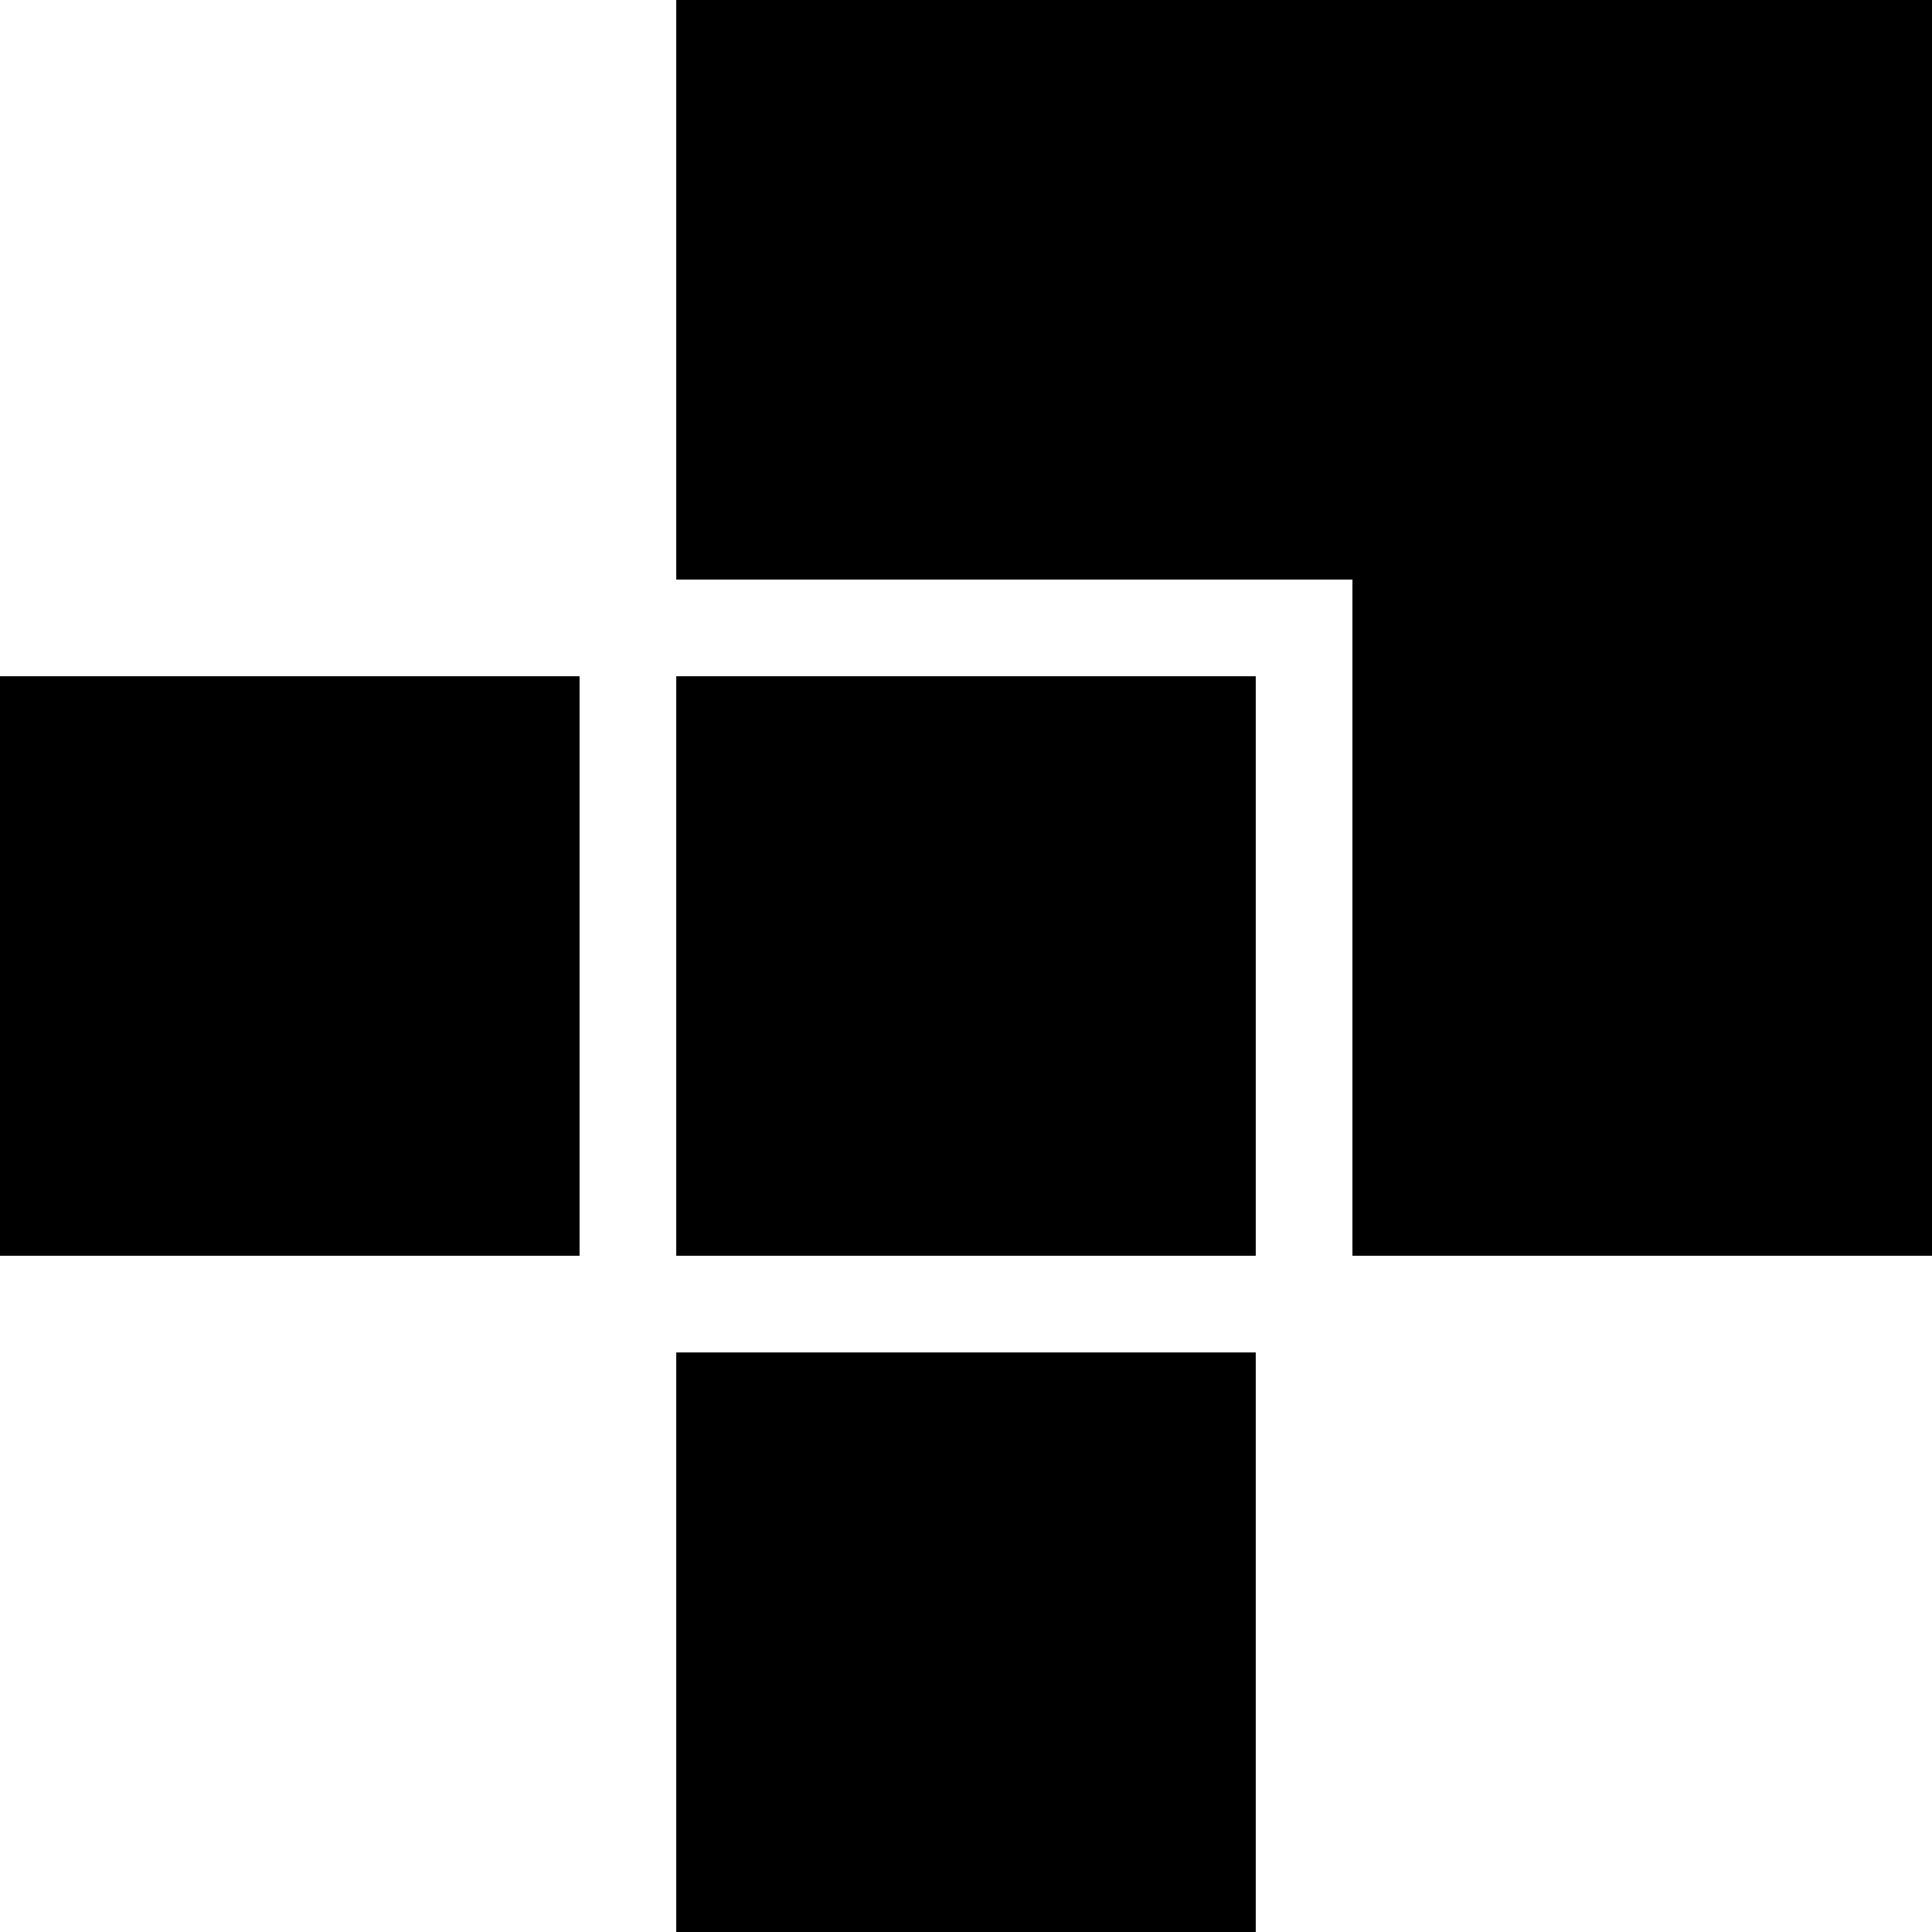
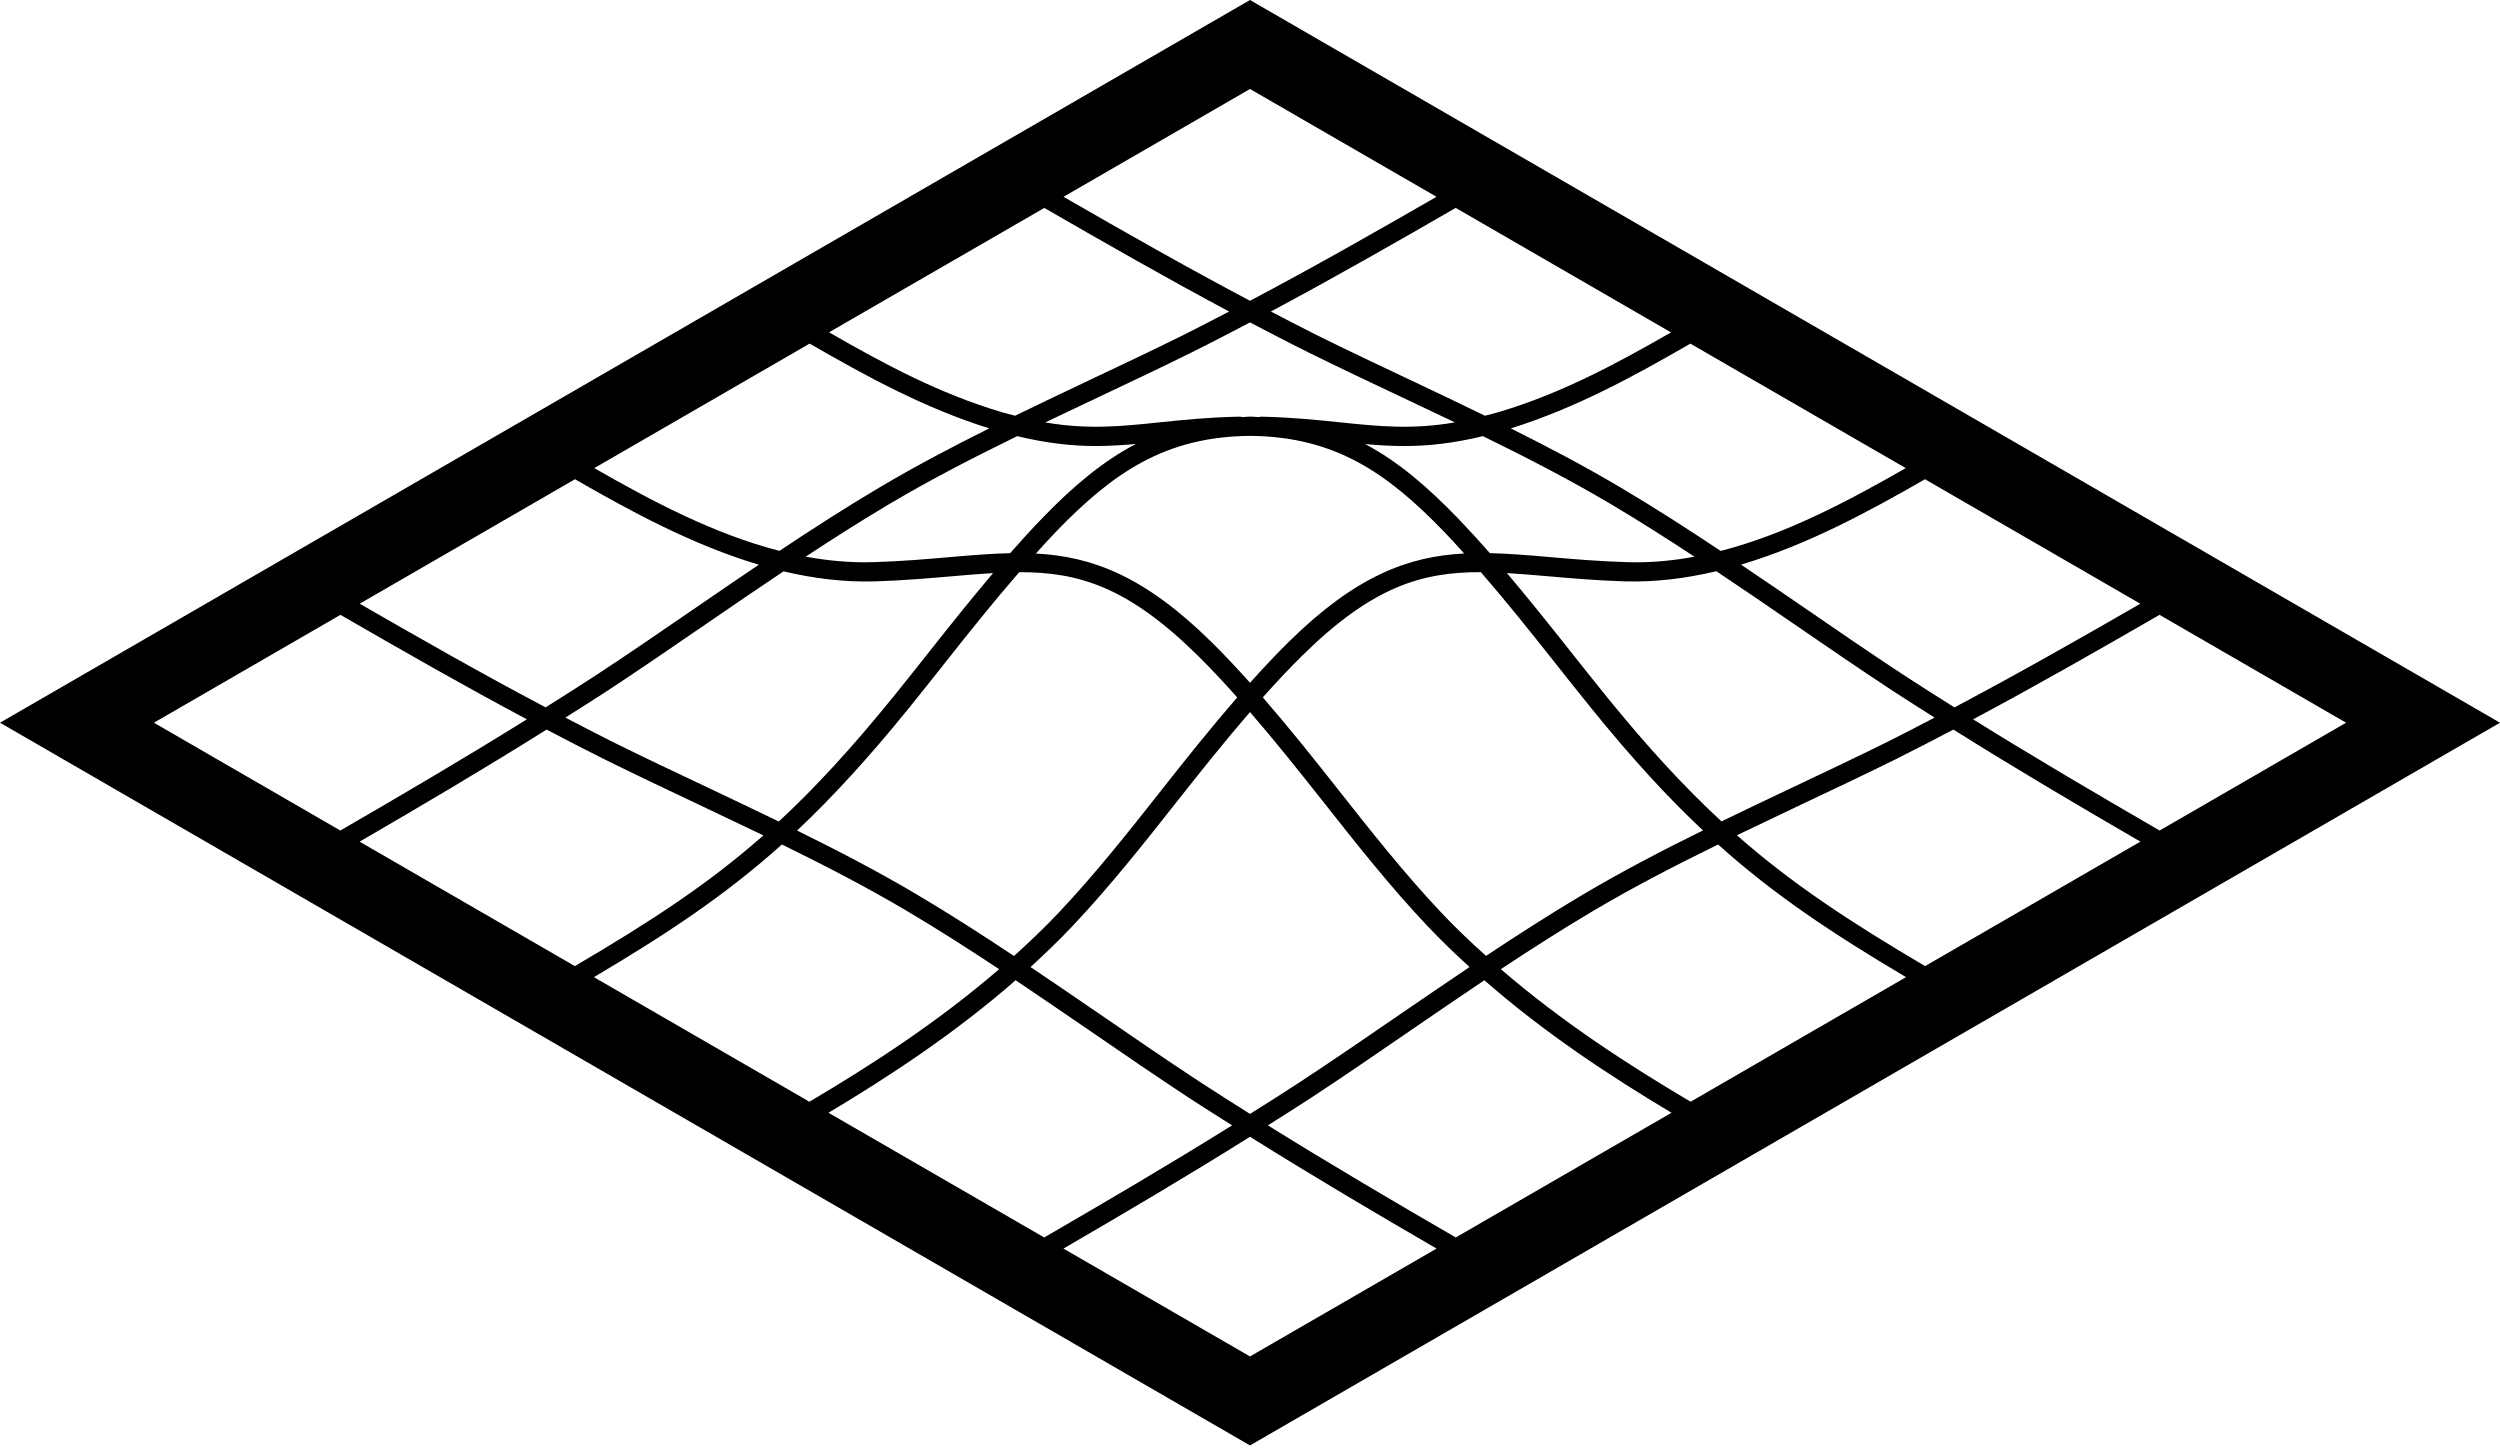
- <svg xmlns="http://www.w3.org/2000/svg" viewBox="0 0 800 800" fill="black">
-   <rect x="280" y="560" width="240" height="240" fill="inherit" />
-   <rect x="280" y="280" width="240" height="240" fill="inherit" />
-   <rect y="280" width="240" height="240" fill="inherit" />
-   <path fill-rule="evenodd" clip-rule="evenodd" d="M560 0H280V240H560V520H800V0H560Z" fill="inherit" />
+ <svg xmlns="http://www.w3.org/2000/svg" width="512" height="297" viewBox="0 0 512 297" fill="none">
+   <path d="M0 148.012L256 296.024L512 148.012L256 0L0 148.012ZM342.226 68.077C330.826 74.616 319.652 80.608 306.944 84.391C305.956 84.686 305.058 84.901 304.122 85.143C299.042 82.671 293.962 80.245 288.945 77.878C282.494 74.832 276.048 71.786 269.654 68.619C266.512 67.061 263.408 65.42 260.276 63.794C273.116 56.945 285.746 49.732 298.128 42.577L342.226 68.077ZM390.296 95.87C378.476 102.641 365.752 109.396 352.392 112.832C345.662 108.344 338.817 103.941 331.851 99.816C324.538 95.481 316.994 91.514 309.413 87.737C322.694 83.586 334.672 77.026 346.188 70.376L390.296 95.87ZM438.335 123.643C425.868 130.835 413.17 138.053 400.268 144.871C396.774 142.667 393.27 140.473 389.834 138.216C382.978 133.718 376.212 129.062 369.456 124.416C365.211 121.502 360.908 118.561 356.558 115.636C370.154 111.601 382.936 104.656 394.237 98.148L438.335 123.643ZM480.479 148.012L442.291 170.092C430.024 162.974 417.021 155.377 404.092 147.317C417.042 140.415 429.777 133.134 442.27 125.921L480.479 148.012ZM69.725 125.921C82.213 133.134 94.942 140.42 107.903 147.317C94.974 155.367 81.971 162.984 69.704 170.092L31.521 148.012L69.725 125.921ZM117.758 98.148C129.053 104.651 141.825 111.616 155.41 115.652C151.081 118.571 146.784 121.502 142.56 124.406C135.788 129.057 129.022 133.718 122.161 138.216C118.73 140.473 115.226 142.667 111.738 144.871C98.835 138.053 86.137 130.829 73.671 123.638L117.758 98.148ZM213.872 42.582C226.254 49.732 238.879 56.95 251.718 63.8C248.593 65.42 245.477 67.067 242.336 68.624C235.937 71.796 229.485 74.842 223.034 77.888C218.027 80.256 212.958 82.676 207.888 85.138C206.958 84.896 206.055 84.68 205.072 84.386C192.364 80.603 181.19 74.616 169.784 68.056L213.872 42.582ZM329.849 103.209C335.649 106.645 341.365 110.296 347.028 114.015C342.368 114.873 337.645 115.304 332.859 115.12C327.18 114.936 322.2 114.505 317.377 114.084C313.069 113.71 309.035 113.374 305.126 113.284C303.025 110.89 300.871 108.528 298.664 106.229C292.423 99.774 286.423 94.561 279.588 90.951C282.226 91.178 284.852 91.351 287.569 91.351C292.391 91.351 297.587 90.804 303.702 89.326C312.539 93.65 321.359 98.18 329.849 103.209ZM208.324 89.321C214.434 90.799 219.63 91.346 224.447 91.346C227.237 91.346 229.927 91.162 232.632 90.925C225.677 94.555 219.609 99.763 213.52 106.056C211.24 108.407 209.039 110.833 206.874 113.289C202.976 113.379 198.947 113.71 194.644 114.084C189.821 114.505 184.83 114.941 179.146 115.12C174.36 115.289 169.642 114.852 165.003 114.005C170.651 110.291 176.362 106.645 182.156 103.215C190.646 98.18 199.477 93.65 208.324 89.321ZM256.126 89.268C273.5 89.442 284.196 96.933 295.817 108.97C297.193 110.396 298.522 111.88 299.857 113.353C288.488 113.958 277.734 117.856 263.943 131.45C261.196 134.154 258.574 136.969 256.005 139.831C253.436 136.969 250.815 134.154 248.067 131.45C234.277 117.856 223.517 113.963 212.143 113.363C213.536 111.832 214.917 110.291 216.352 108.807C227.946 96.828 238.648 89.384 256.126 89.268ZM179.277 119.066C185.067 118.877 190.336 118.419 194.991 118.019C197.954 117.761 200.722 117.53 203.381 117.372C198.931 122.628 194.66 127.978 190.488 133.25C188.014 136.375 185.545 139.5 183.034 142.598C174.47 153.162 166.989 161.301 159.492 168.245C154.58 165.862 149.679 163.532 144.83 161.233C138.373 158.186 131.917 155.135 125.518 151.963C122.261 150.348 119.03 148.643 115.793 146.96C118.641 145.15 121.509 143.361 124.32 141.52C131.207 136.995 138 132.329 144.788 127.668C149.936 124.132 155.174 120.555 160.464 117.014C166.611 118.461 172.899 119.261 179.277 119.066ZM186.091 145.081C188.613 141.972 191.092 138.831 193.577 135.696C198.453 129.535 203.465 123.248 208.734 117.183C220.917 117.146 231.046 120.208 245.299 134.26C248.093 137.011 250.767 139.899 253.384 142.83C248.041 148.985 242.976 155.325 238.054 161.575C231.324 170.113 224.363 178.936 216.772 186.969C213.835 190.073 210.772 192.977 207.667 195.787C201.121 191.436 194.47 187.159 187.709 183.155C179.745 178.441 171.507 174.164 163.243 170.097C170.546 163.211 177.869 155.225 186.091 145.081ZM219.635 189.673C227.347 181.514 234.366 172.617 241.148 164.016C245.929 157.96 250.841 151.8 256 145.828C261.159 151.8 266.071 157.96 270.857 164.021C277.645 172.623 284.658 181.524 292.37 189.679C295.149 192.619 298.034 195.376 300.965 198.049C296.184 201.263 291.44 204.509 286.786 207.692C279.993 212.359 273.2 217.025 266.307 221.555C262.914 223.785 259.457 225.953 256.01 228.131C252.564 225.953 249.102 223.785 245.708 221.555C238.816 217.036 232.023 212.359 225.23 207.692C220.57 204.504 215.837 201.263 211.056 198.049C213.972 195.376 216.856 192.619 219.635 189.673ZM295.233 186.969C287.647 178.941 280.676 170.113 273.951 161.575C269.029 155.325 263.964 148.98 258.622 142.824C261.238 139.894 263.912 137.011 266.707 134.26C280.965 120.213 291.094 117.14 303.277 117.177C308.53 123.227 313.537 129.504 318.402 135.654C320.918 138.842 323.45 142.03 326.014 145.192C334.194 155.282 341.48 163.242 348.762 170.071C340.503 174.138 332.266 178.425 324.301 183.134C317.535 187.148 310.884 191.415 304.343 195.765C301.228 192.972 298.16 190.073 295.233 186.969ZM329.066 142.709C326.513 139.557 323.997 136.38 321.48 133.202C317.319 127.947 313.053 122.607 308.62 117.367C311.278 117.525 314.052 117.756 317.025 118.019C321.675 118.424 326.944 118.882 332.723 119.066C339.085 119.25 345.373 118.44 351.509 116.988C356.816 120.534 362.069 124.122 367.223 127.668C374.01 132.329 380.793 136.99 387.68 141.514C390.491 143.361 393.364 145.15 396.207 146.96C392.976 148.643 389.745 150.348 386.477 151.963C380.062 155.14 373.595 158.197 367.123 161.259C362.3 163.537 357.435 165.862 352.56 168.219C345.021 161.259 337.535 153.141 329.066 142.709ZM274.519 86.501C269.848 86.017 264.558 85.464 258.291 85.333C258.275 85.333 258.264 85.333 258.249 85.333C258.086 85.333 257.944 85.385 257.791 85.422C257.24 85.406 256.736 85.322 256.163 85.317H256.158C256.152 85.317 256.152 85.317 256.147 85.317C256.147 85.317 256.142 85.317 256.137 85.317C255.553 85.317 255.033 85.401 254.461 85.422C254.235 85.354 253.998 85.312 253.715 85.333C247.447 85.459 242.157 86.011 237.487 86.495C229.517 87.327 222.808 88.011 214.061 86.511C217.628 84.801 221.185 83.118 224.715 81.455C231.188 78.394 237.665 75.337 244.09 72.154C248.083 70.176 252.044 68.103 256.005 66.025C259.961 68.103 263.922 70.171 267.915 72.149C274.34 75.326 280.812 78.388 287.285 81.44C290.821 83.107 294.393 84.791 297.96 86.506C289.192 88.011 282.488 87.327 274.519 86.501ZM165.812 70.371C177.339 77.02 189.317 83.586 202.592 87.732C195.012 91.509 187.462 95.481 180.149 99.811C173.194 103.935 166.359 108.334 159.634 112.816C146.248 109.386 133.535 102.641 121.709 95.87L165.812 70.371ZM111.948 149.416C115.877 151.479 119.812 153.531 123.774 155.498C130.199 158.676 136.676 161.743 143.154 164.805C147.52 166.872 151.927 168.966 156.34 171.092C145.103 180.998 133.451 188.611 117.732 197.859L73.644 172.37C85.995 165.205 99.019 157.529 111.948 149.416ZM160.133 172.949C168.781 177.189 177.407 181.629 185.697 186.543C192.091 190.331 198.4 194.361 204.615 198.485C192.038 209.344 178.489 218.104 165.77 225.637L121.641 200.122C136.939 191.046 148.675 183.223 160.133 172.949ZM207.998 200.753C213.052 204.151 218.064 207.566 222.987 210.949C229.801 215.636 236.62 220.308 243.533 224.864C246.433 226.763 249.391 228.615 252.333 230.472C239.288 238.606 226.197 246.276 213.851 253.431L169.674 227.894C182.282 220.35 195.595 211.596 207.998 200.753ZM256 232.808C268.924 240.915 281.91 248.57 294.209 255.709L256 277.8L217.791 255.709C230.095 248.564 243.082 240.91 256 232.808ZM259.662 230.472C262.604 228.604 265.561 226.763 268.456 224.864C275.37 220.329 282.184 215.636 289.003 210.954C293.931 207.571 298.943 204.151 303.996 200.758C316.405 211.612 329.718 220.36 342.321 227.894L298.139 253.431C285.809 246.281 272.717 238.611 259.662 230.472ZM307.374 198.485C313.6 194.366 319.904 190.336 326.298 186.543C334.593 181.629 343.219 177.189 351.861 172.954C363.319 183.223 375.051 191.041 390.354 200.122L346.23 225.632C333.511 218.098 319.962 209.349 307.374 198.485ZM355.712 171.065C360.094 168.956 364.475 166.862 368.804 164.815C375.292 161.759 381.786 158.681 388.221 155.498C392.182 153.531 396.117 151.479 400.047 149.416C412.976 157.529 425.994 165.199 438.351 172.365L394.258 197.859C378.817 188.753 367.076 181.051 355.712 171.065ZM256 61.601C243.061 54.761 230.321 47.517 217.812 40.304L256 18.224L294.193 40.304C281.685 47.517 268.945 54.761 256 61.601Z" fill="currentColor" />
</svg>
